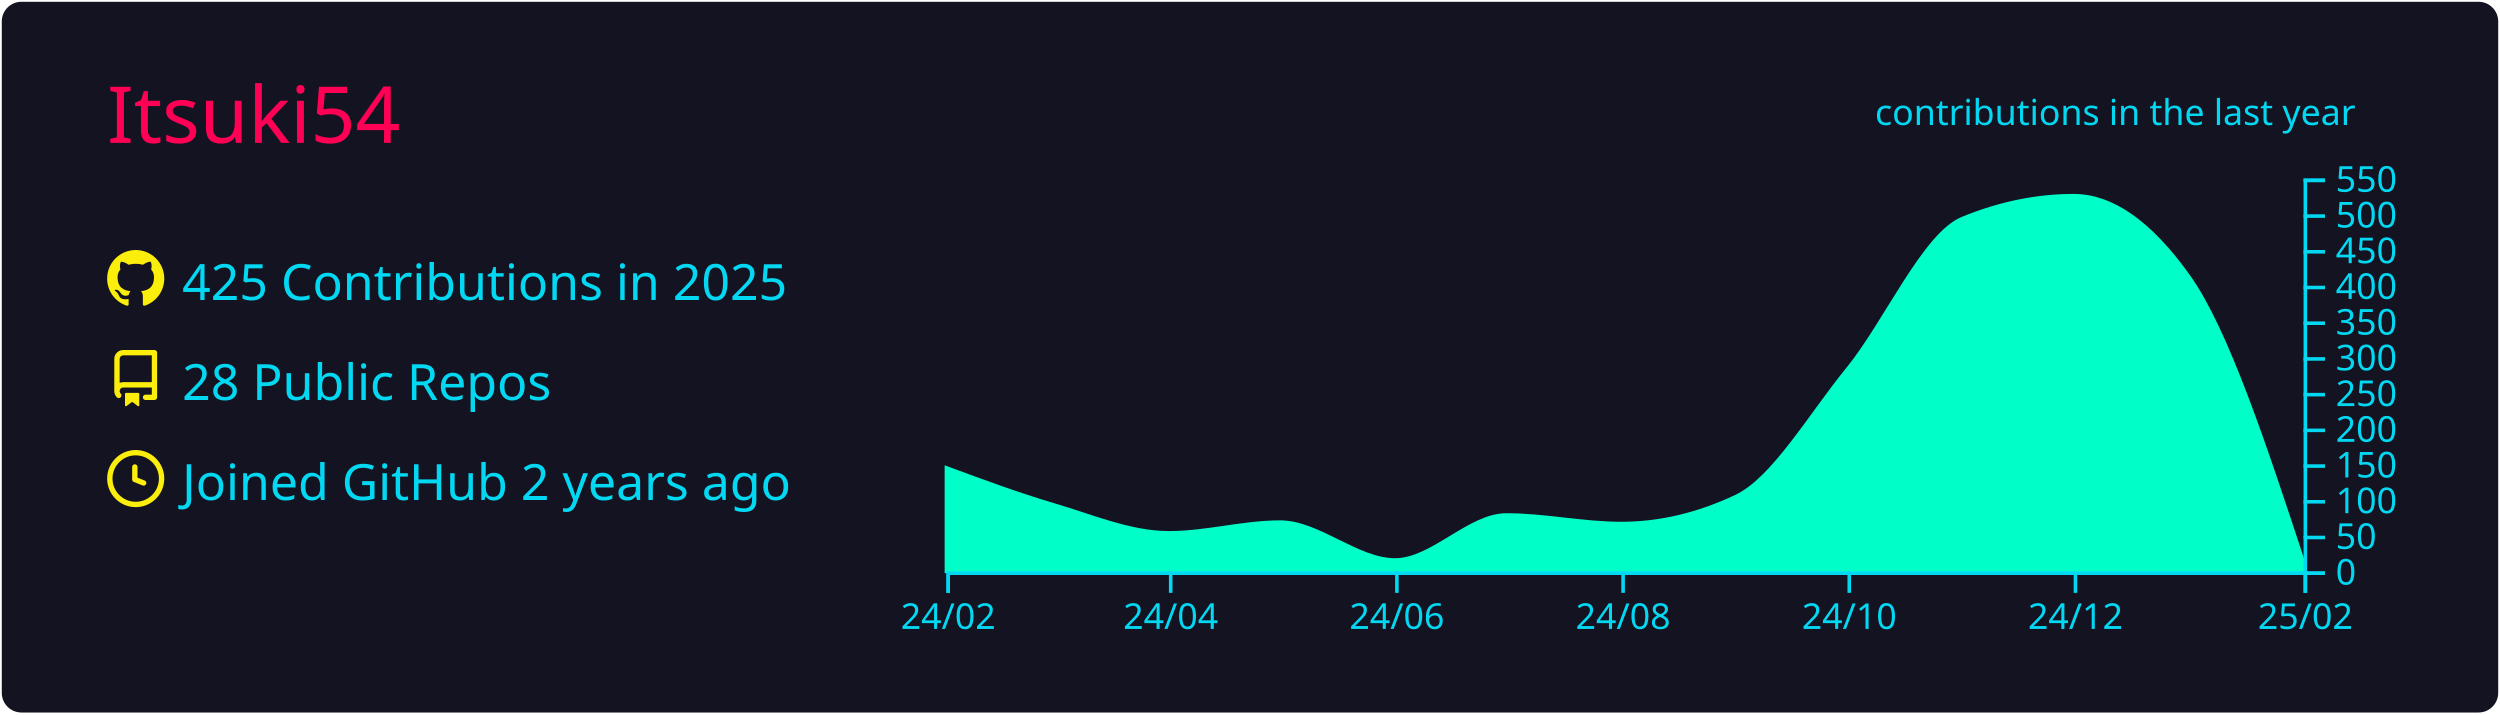
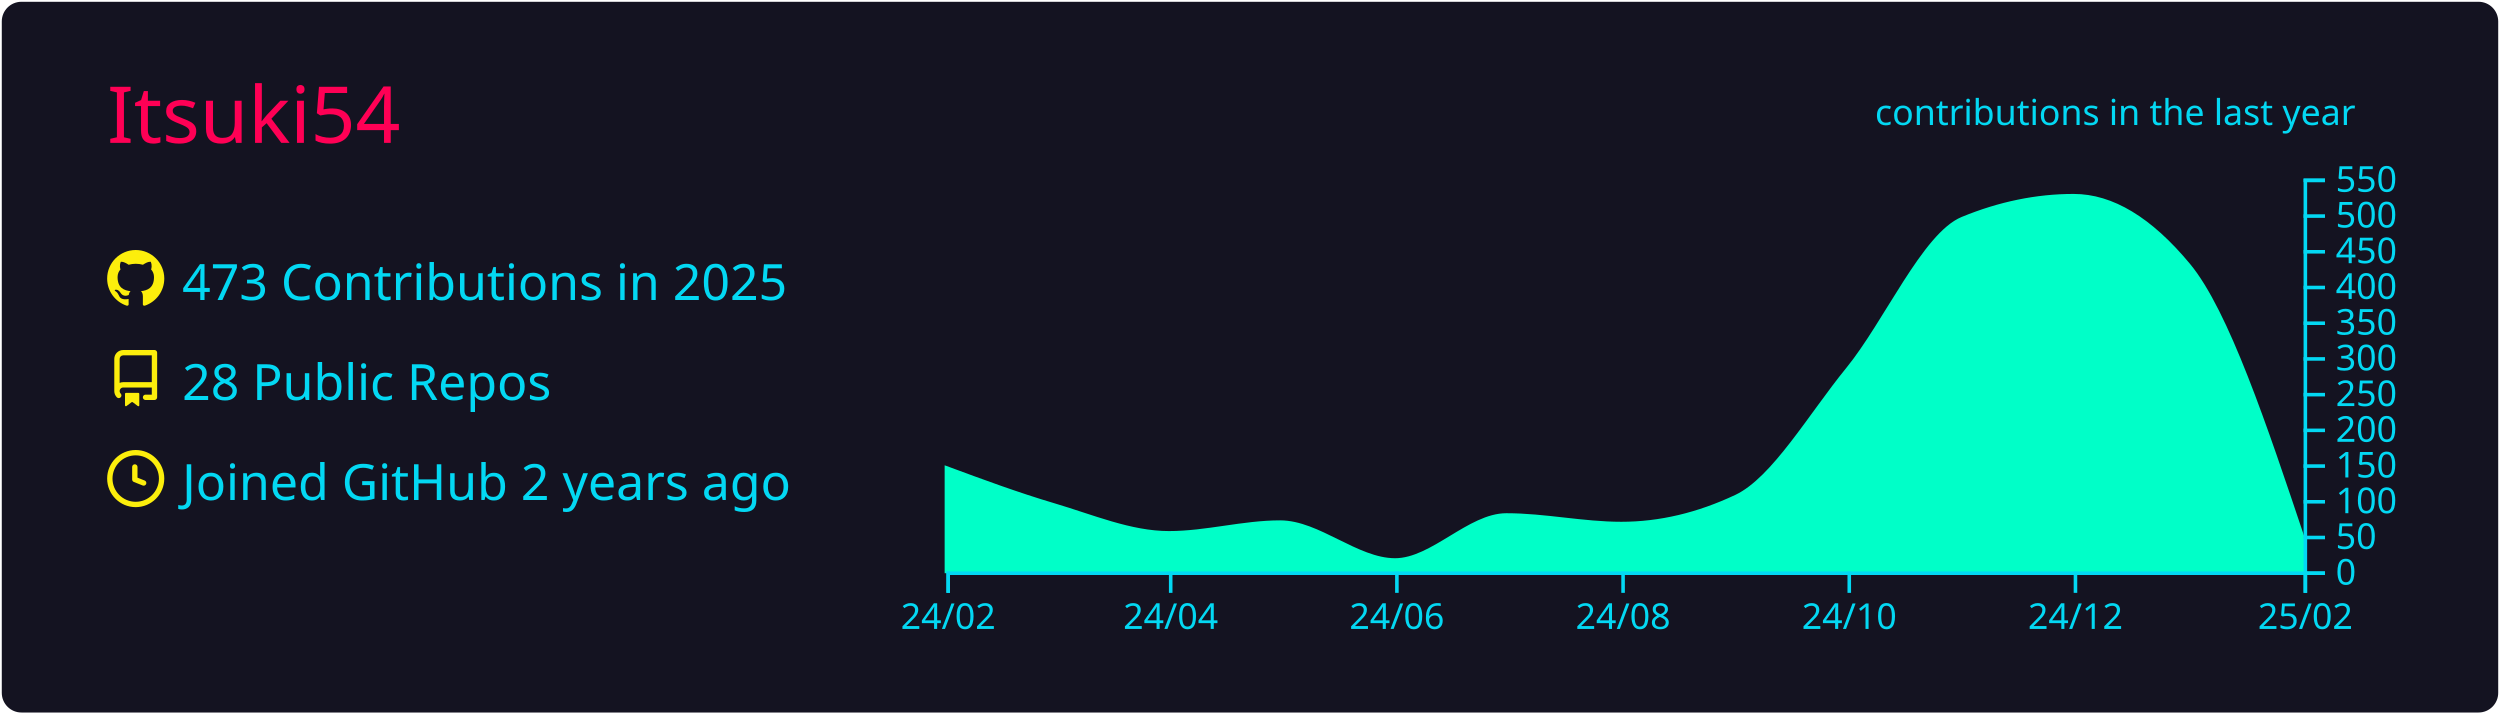
<svg xmlns="http://www.w3.org/2000/svg" width="700" height="200" viewBox="0 0 700 200">
  <style>* {
          font-family: 'Segoe UI', Ubuntu, "Helvetica Neue", Sans-Serif
        }</style>
  <rect x="1" y="1" rx="5" ry="5" height="99%" width="99.714%" stroke="#141321" stroke-width="1" fill="#141321" stroke-opacity="1" />
  <text x="30" y="40" style="font-size: 22px; fill: #ff0055;">Itsuki54</text>
  <g transform="translate(0,40)">
    <g transform="translate(30,30)">
      <g transform="translate(0,0)" width="14" height="14" fill="#fcee0c">
        <path fill-rule="evenodd" d="M8 0C3.58 0 0 3.58 0 8c0 3.54 2.29 6.53 5.47 7.59.4.07.55-.17.55-.38 0-.19-.01-.82-.01-1.49-2.01.37-2.53-.49-2.69-.94-.09-.23-.48-.94-.82-1.13-.28-.15-.68-.52-.01-.53.63-.01 1.08.58 1.23.82.72 1.21 1.87.87 2.33.66.07-.52.28-.87.51-1.07-1.78-.2-3.64-.89-3.64-3.95 0-.87.31-1.59.82-2.15-.08-.2-.36-1.02.08-2.12 0 0 .67-.21 2.2.82.64-.18 1.32-.27 2-.27.68 0 1.36.09 2 .27 1.53-1.04 2.2-.82 2.2-.82.44 1.1.16 1.92.08 2.12.51.56.82 1.27.82 2.15 0 3.07-1.87 3.75-3.65 3.95.29.25.54.73.54 1.48 0 1.07-.01 1.93-.01 2.2 0 .21.15.46.55.38A8.013 8.013 0 0016 8c0-4.42-3.58-8-8-8z" />
      </g>
      <g transform="translate(0,28)" width="14" height="14" fill="#fcee0c">
        <path fill-rule="evenodd" d="M2 2.5A2.5 2.5 0 014.5 0h8.75a.75.75 0 01.75.75v12.5a.75.75 0 01-.75.75h-2.5a.75.75 0 110-1.5h1.75v-2h-8a1 1 0 00-.714 1.7.75.75 0 01-1.072 1.05A2.495 2.495 0 012 11.5v-9zm10.5-1V9h-8c-.356 0-.694.074-1 .208V2.5a1 1 0 011-1h8zM5 12.25v3.25a.25.25 0 00.4.2l1.45-1.087a.25.25 0 01.3 0L8.6 15.7a.25.25 0 00.4-.2v-3.25a.25.25 0 00-.25-.25h-3.5a.25.25 0 00-.25.25z" />
      </g>
      <g transform="translate(0,56)" width="14" height="14" fill="#fcee0c">
        <path fill-rule="evenodd" d="M1.5 8a6.5 6.5 0 1113 0 6.5 6.5 0 01-13 0zM8 0a8 8 0 100 16A8 8 0 008 0zm.5 4.75a.75.75 0 00-1.5 0v3.5a.75.75 0 00.471.696l2.5 1a.75.75 0 00.557-1.392L8.5 7.742V4.75z" />
      </g>
-       <text x="21" y="14" style="fill: #03d8f3; font-size: 14px;">425 Contributions in 2025</text>
+       <text x="21" y="14" style="fill: #03d8f3; font-size: 14px;">473 Contributions in 2025</text>
      <text x="21" y="42" style="fill: #03d8f3; font-size: 14px;">28 Public Repos</text>
      <text x="21" y="70" style="fill: #03d8f3; font-size: 14px;">Joined GitHub 2 years ago</text>
    </g>
    <g color="#00ffc8" transform="translate(295,10)">
-       <path transform="translate(-30,0)" stroke="#00ffc8" fill="#00ffc8" opacity="1" d="M0,81C10.036,84.717,20.073,88.433,30.109,91.4C40.838,94.571,51.566,99.2,62.295,99.2C72.678,99.2,83.06,96.2,93.443,96.2C104.171,96.2,114.9,106.8,125.628,106.8C136.011,106.8,146.393,94.2,156.776,94.2C167.505,94.2,178.233,96.6,188.962,96.6C199.69,96.6,210.419,94.067,221.148,89C231.53,84.097,241.913,66.125,252.295,53.4C263.024,40.25,273.752,15.609,284.481,11.2C294.863,6.933,305.246,4.8,315.628,4.8C326.357,4.8,337.086,12.333,347.814,27.4C358.543,42.467,369.271,75.033,380,107.6L380,110C369.271,110,358.543,110,347.814,110C337.086,110,326.357,110,315.628,110C305.246,110,294.863,110,284.481,110C273.752,110,263.024,110,252.295,110C241.913,110,231.53,110,221.148,110C210.419,110,199.69,110,188.962,110C178.233,110,167.505,110,156.776,110C146.393,110,136.011,110,125.628,110C114.9,110,104.171,110,93.443,110C83.06,110,72.678,110,62.295,110C51.566,110,40.838,110,30.109,110C20.073,110,10.036,110,0,110Z" />
+       <path transform="translate(-30,0)" stroke="#00ffc8" fill="#00ffc8" opacity="1" d="M0,81C10.036,84.717,20.073,88.433,30.109,91.4C40.838,94.571,51.566,99.2,62.295,99.2C72.678,99.2,83.06,96.2,93.443,96.2C104.171,96.2,114.9,106.8,125.628,106.8C136.011,106.8,146.393,94.2,156.776,94.2C167.505,94.2,178.233,96.6,188.962,96.6C199.69,96.6,210.419,94.067,221.148,89C231.53,84.097,241.913,66.125,252.295,53.4C263.024,40.25,273.752,15.609,284.481,11.2C294.863,6.933,305.246,4.8,315.628,4.8C326.357,4.8,337.086,11.267,347.814,24.2C358.543,37.133,369.271,69.167,380,101.2L380,110C369.271,110,358.543,110,347.814,110C337.086,110,326.357,110,315.628,110C305.246,110,294.863,110,284.481,110C273.752,110,263.024,110,252.295,110C241.913,110,231.53,110,221.148,110C210.419,110,199.69,110,188.962,110C178.233,110,167.505,110,156.776,110C146.393,110,136.011,110,125.628,110C114.9,110,104.171,110,93.443,110C83.06,110,72.678,110,62.295,110C51.566,110,40.838,110,30.109,110C20.073,110,10.036,110,0,110Z" />
      <g color="#03d8f3" transform="translate(-30,110)" fill="none" font-size="10" font-family="sans-serif" text-anchor="middle">
        <path class="domain" stroke="currentColor" d="M0.5,6V0.5H380.5V6" />
        <g class="tick" opacity="1" transform="translate(0.5,0)">
          <line stroke="currentColor" y2="6" />
          <text fill="currentColor" y="9" dy="0.71em">24/02</text>
        </g>
        <g class="tick" opacity="1" transform="translate(62.79508,0)">
          <line stroke="currentColor" y2="6" />
          <text fill="currentColor" y="9" dy="0.71em">24/04</text>
        </g>
        <g class="tick" opacity="1" transform="translate(126.1284,0)">
          <line stroke="currentColor" y2="6" />
          <text fill="currentColor" y="9" dy="0.71em">24/06</text>
        </g>
        <g class="tick" opacity="1" transform="translate(189.4617,0)">
          <line stroke="currentColor" y2="6" />
          <text fill="currentColor" y="9" dy="0.71em">24/08</text>
        </g>
        <g class="tick" opacity="1" transform="translate(252.7951,0)">
          <line stroke="currentColor" y2="6" />
          <text fill="currentColor" y="9" dy="0.71em">24/10</text>
        </g>
        <g class="tick" opacity="1" transform="translate(316.1284,0)">
          <line stroke="currentColor" y2="6" />
          <text fill="currentColor" y="9" dy="0.71em">24/12</text>
        </g>
        <g class="tick" opacity="1" transform="translate(380.5,0)">
          <line stroke="currentColor" y2="6" />
          <text fill="currentColor" y="9" dy="0.71em">25/02</text>
        </g>
      </g>
      <g color="#03d8f3" transform="translate(350,0)" fill="none" font-size="10" font-family="sans-serif" text-anchor="start">
        <path class="domain" stroke="currentColor" d="M6,110.5H0.5V0.5H6" />
        <g class="tick" opacity="1" transform="translate(0,110.5)">
          <line stroke="currentColor" x2="6" />
          <text fill="currentColor" x="9" dy="0.32em">0</text>
        </g>
        <g class="tick" opacity="1" transform="translate(0,100.5)">
          <line stroke="currentColor" x2="6" />
          <text fill="currentColor" x="9" dy="0.32em">50</text>
        </g>
        <g class="tick" opacity="1" transform="translate(0,90.5)">
          <line stroke="currentColor" x2="6" />
          <text fill="currentColor" x="9" dy="0.32em">100</text>
        </g>
        <g class="tick" opacity="1" transform="translate(0,80.5)">
          <line stroke="currentColor" x2="6" />
          <text fill="currentColor" x="9" dy="0.32em">150</text>
        </g>
        <g class="tick" opacity="1" transform="translate(0,70.5)">
          <line stroke="currentColor" x2="6" />
          <text fill="currentColor" x="9" dy="0.32em">200</text>
        </g>
        <g class="tick" opacity="1" transform="translate(0,60.5)">
          <line stroke="currentColor" x2="6" />
          <text fill="currentColor" x="9" dy="0.32em">250</text>
        </g>
        <g class="tick" opacity="1" transform="translate(0,50.5)">
          <line stroke="currentColor" x2="6" />
          <text fill="currentColor" x="9" dy="0.32em">300</text>
        </g>
        <g class="tick" opacity="1" transform="translate(0,40.5)">
          <line stroke="currentColor" x2="6" />
          <text fill="currentColor" x="9" dy="0.32em">350</text>
        </g>
        <g class="tick" opacity="1" transform="translate(0,30.5)">
          <line stroke="currentColor" x2="6" />
          <text fill="currentColor" x="9" dy="0.32em">400</text>
        </g>
        <g class="tick" opacity="1" transform="translate(0,20.5)">
          <line stroke="currentColor" x2="6" />
          <text fill="currentColor" x="9" dy="0.32em">450</text>
        </g>
        <g class="tick" opacity="1" transform="translate(0,10.5)">
          <line stroke="currentColor" x2="6" />
          <text fill="currentColor" x="9" dy="0.32em">500</text>
        </g>
        <g class="tick" opacity="1" transform="translate(0,0.5)">
          <line stroke="currentColor" x2="6" />
          <text fill="currentColor" x="9" dy="0.32em">550</text>
        </g>
      </g>
      <g>
        <text y="-15" x="230" style="fill: #03d8f3; font-size: 10px;">contributions in the last year</text>
      </g>
    </g>
  </g>
</svg>
